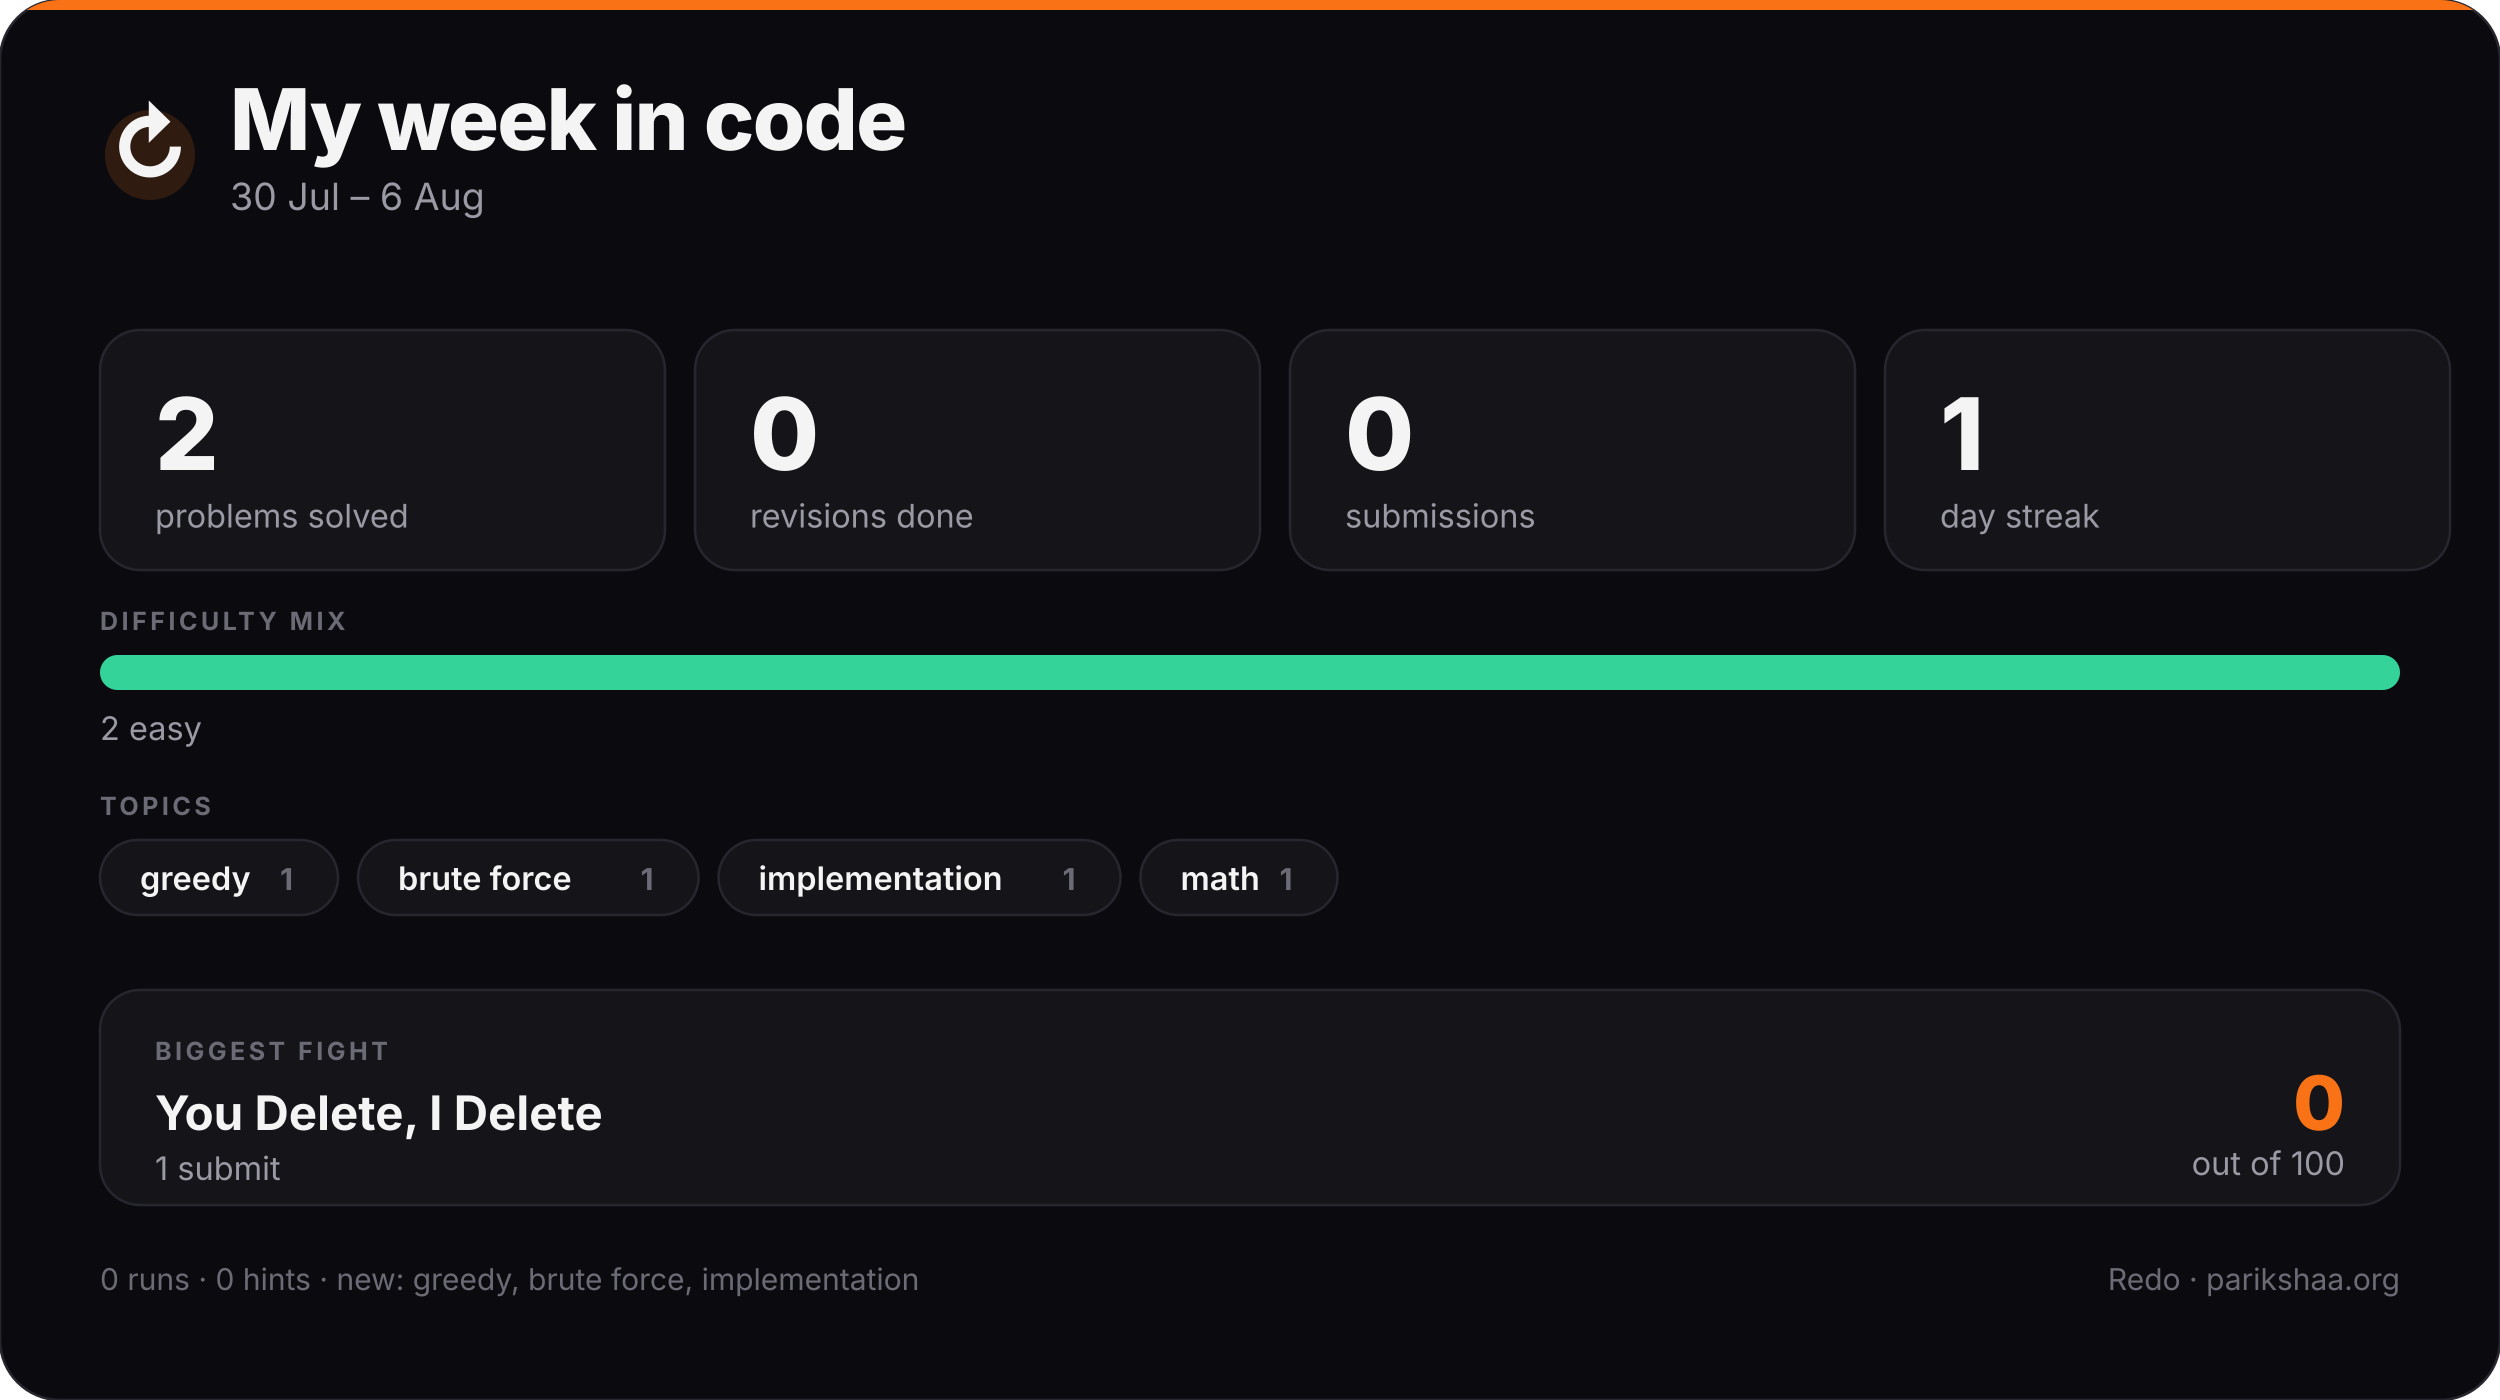
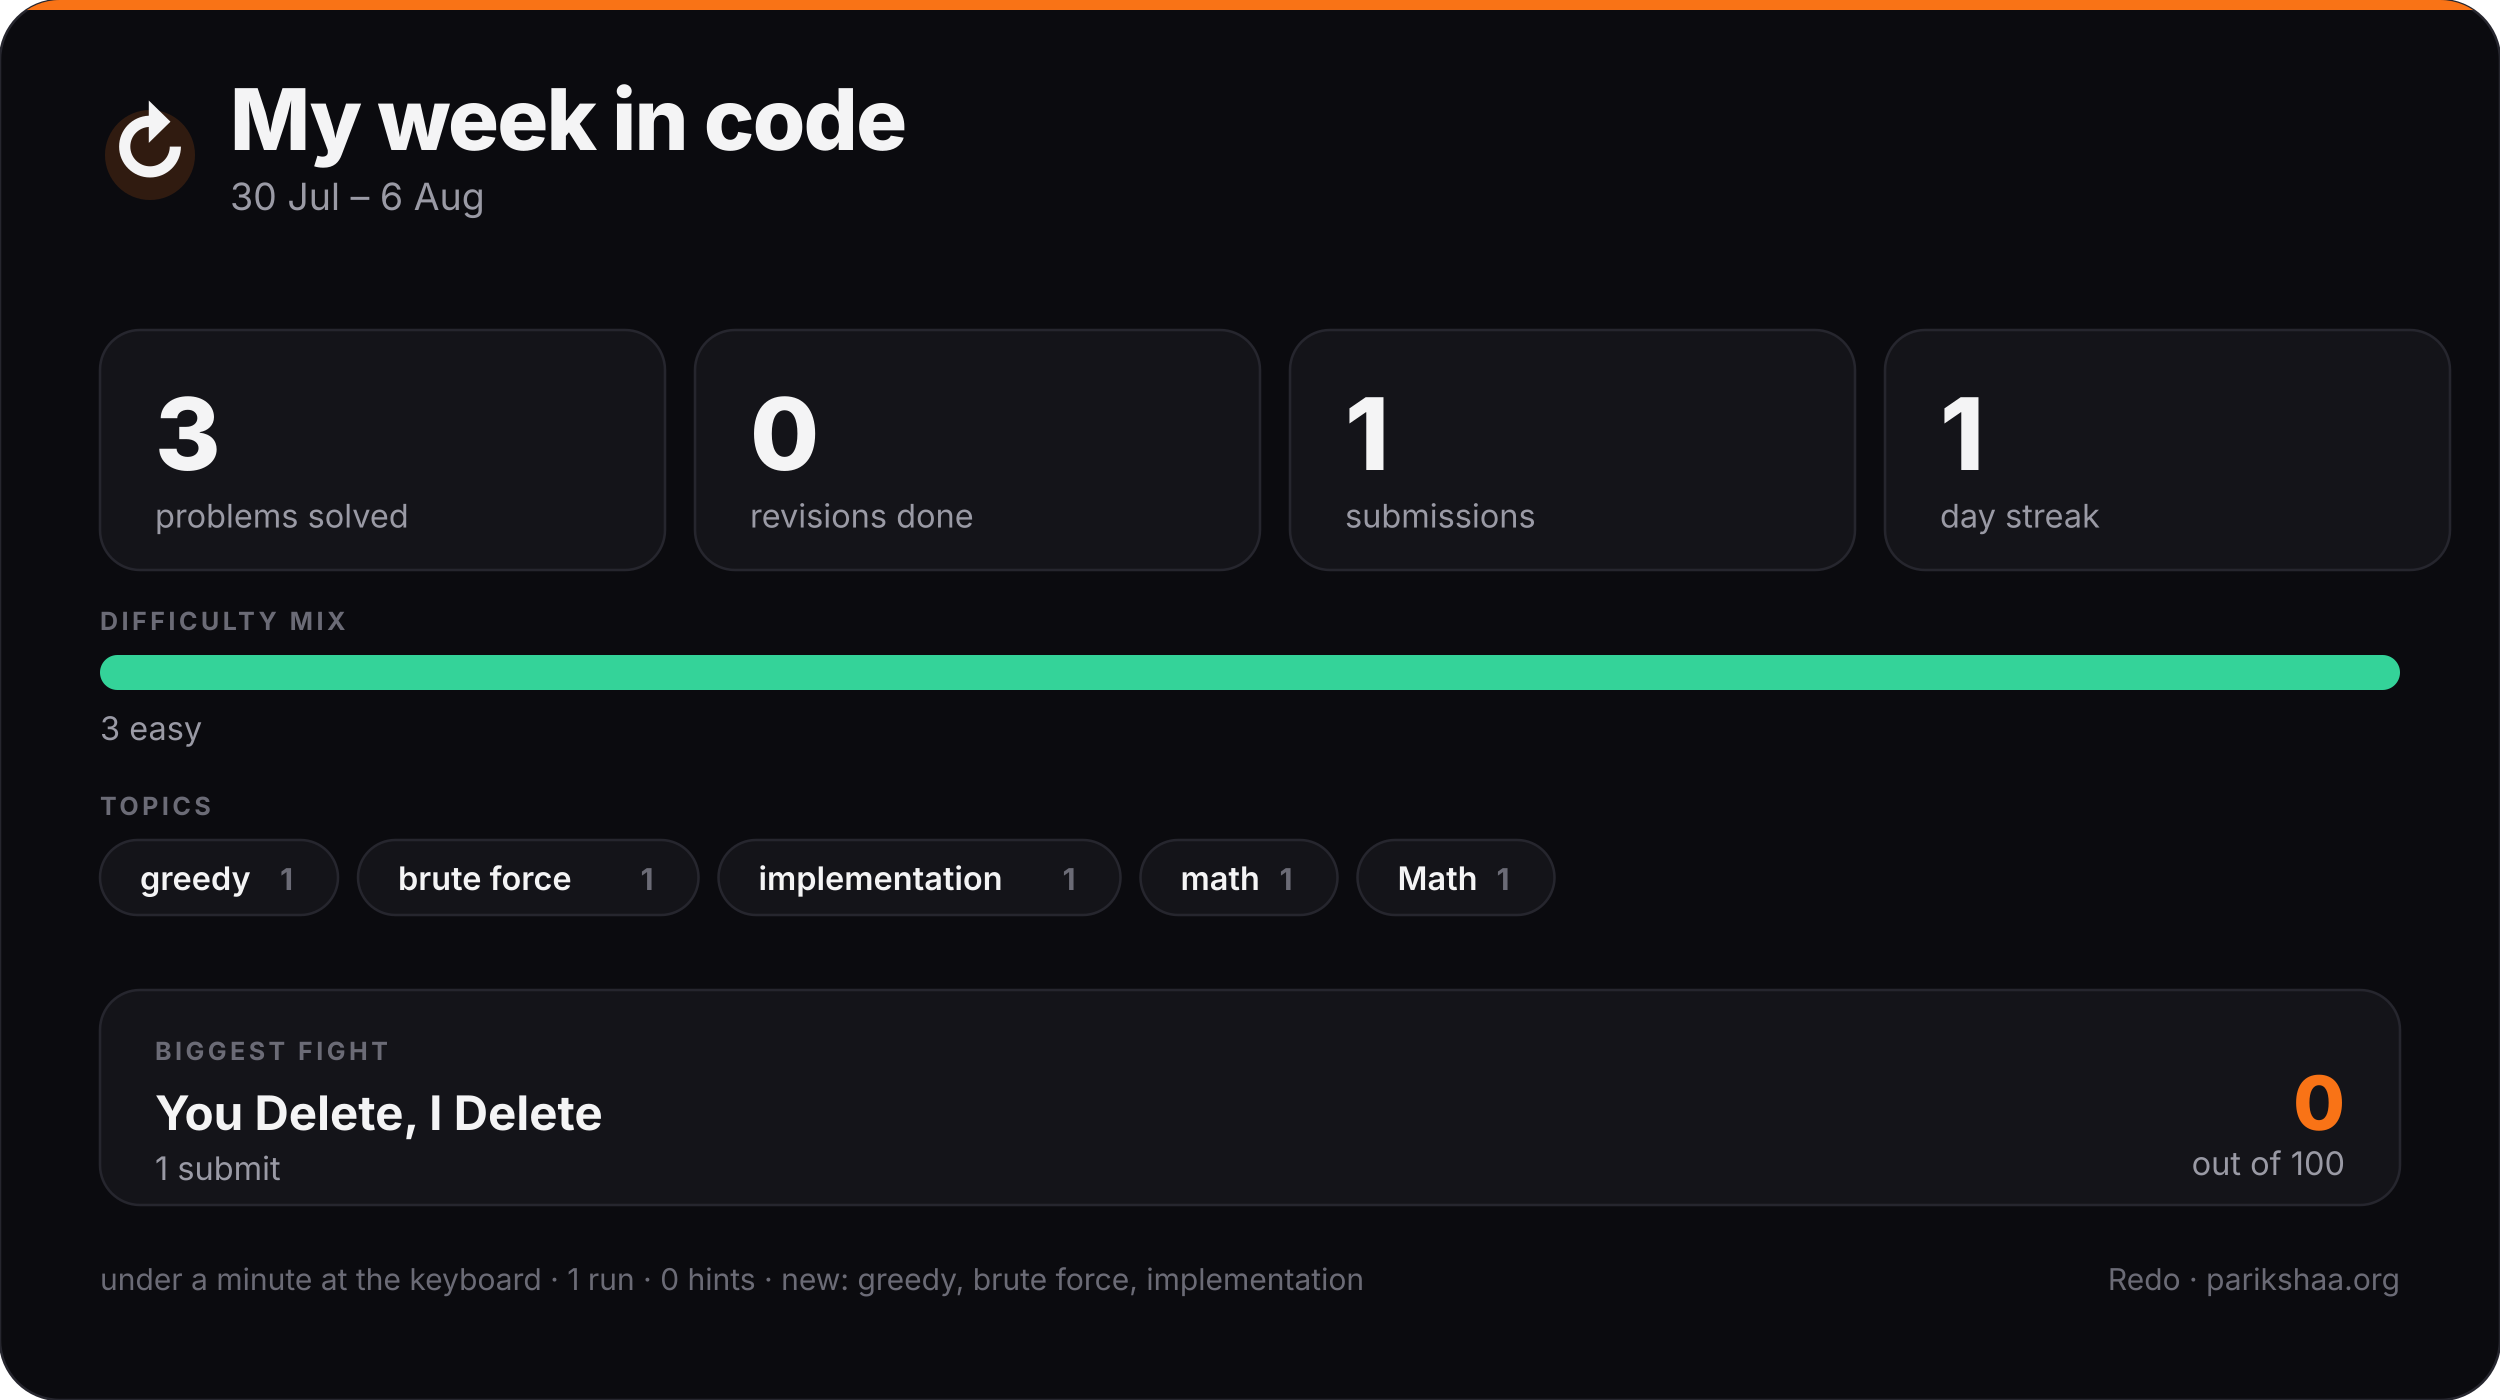
<svg xmlns="http://www.w3.org/2000/svg" width="1000" height="560" viewBox="0 0 1000 560" role="img" aria-label="Week in code">
  <style>
    text { font-family: -apple-system, BlinkMacSystemFont, "Segoe UI", Inter, sans-serif; }
    .title { fill: #f4f4f5; font-size: 34px; font-weight: 800; letter-spacing: -0.02em; }
    .sub { fill: #9a9aa5; font-size: 15px; }
    .big { fill: #f4f4f5; font-size: 40px; font-weight: 800; letter-spacing: -0.02em; }
    .small { fill: #9a9aa5; font-size: 13px; }
    .label { fill: #6b6b76; font-size: 10px; letter-spacing: 0.14em; font-weight: 700; }
    .chip { fill: #f4f4f5; font-size: 13px; font-weight: 600; }
    .chipCount { fill: #6b6b76; font-size: 12px; font-weight: 700; }
    .fightTitle { fill: #f4f4f5; font-size: 19px; font-weight: 700; }
    .fightScore { fill: #f97316; font-size: 30px; font-weight: 800; }
    .foot { fill: #6b6b76; font-size: 12px; }
    .rise { animation: rise 620ms cubic-bezier(.2,.8,.2,1) both; }
    @keyframes rise { from { opacity: 0; transform: translateY(8px); } to { opacity: 1; transform: none; } }
    @media (prefers-reduced-motion: reduce) { .rise { animation: none; } }
  </style>
  <defs>
    <clipPath id="card">
      <rect width="1000" height="560" rx="24" />
    </clipPath>
  </defs>
  <rect width="1000" height="560" rx="24" fill="#0b0b0f" stroke="#26262e" />
  <rect x="0" y="0" width="1000" height="4" fill="#f97316" clip-path="url(#card)" />
  <circle cx="60" cy="62" r="18" fill="#f97316" opacity="0.16" />
  <text x="60" y="71" class="title" fill="#f97316" text-anchor="middle" font-size="24">↻</text>
  <text x="92" y="60" class="title">My week in code</text>
  <text x="92" y="84" class="sub">30 Jul – 6 Aug</text>
  <g class="rise" style="animation-delay:0s">
    <rect x="40" y="132" width="226" height="96" rx="16" fill="#141419" stroke="#26262e" />
-     <text x="62" y="188" class="big">2</text>
+     <text x="62" y="188" class="big">3</text>
    <text x="62" y="211" class="small">problems solved</text>
  </g>
  <g class="rise" style="animation-delay:0.07s">
    <rect x="278" y="132" width="226" height="96" rx="16" fill="#141419" stroke="#26262e" />
    <text x="300" y="188" class="big">0</text>
    <text x="300" y="211" class="small">revisions done</text>
  </g>
  <g class="rise" style="animation-delay:0.14s">
    <rect x="516" y="132" width="226" height="96" rx="16" fill="#141419" stroke="#26262e" />
-     <text x="538" y="188" class="big">0</text>
+     <text x="538" y="188" class="big">1</text>
    <text x="538" y="211" class="small">submissions</text>
  </g>
  <g class="rise" style="animation-delay:0.21s">
    <rect x="754" y="132" width="226" height="96" rx="16" fill="#141419" stroke="#26262e" />
    <text x="776" y="188" class="big">1</text>
    <text x="776" y="211" class="small">day streak</text>
  </g>
  <text x="40" y="252" class="label">DIFFICULTY MIX</text>
  <rect x="40" y="262" width="920" height="14" rx="7" fill="#34d399" />
-   <text x="40" y="296" class="small" fill="#34d399">2 easy</text>
+   <text x="40" y="296" class="small" fill="#34d399">3 easy</text>
  <text x="40" y="326" class="label">TOPICS</text>
  <g class="rise">
    <rect x="40" y="336" width="95.2" height="30" rx="15" fill="#141419" stroke="#26262e" />
    <text x="56" y="356" class="chip">greedy</text>
    <text x="117.2" y="356" class="chipCount" text-anchor="end">1</text>
  </g>
  <g class="rise">
    <rect x="143.2" y="336" width="136.2" height="30" rx="15" fill="#141419" stroke="#26262e" />
    <text x="159.2" y="356" class="chip">brute force</text>
    <text x="261.4" y="356" class="chipCount" text-anchor="end">1</text>
  </g>
  <g class="rise">
    <rect x="287.4" y="336" width="160.8" height="30" rx="15" fill="#141419" stroke="#26262e" />
    <text x="303.4" y="356" class="chip">implementation</text>
    <text x="430.2" y="356" class="chipCount" text-anchor="end">1</text>
  </g>
  <g class="rise">
    <rect x="456.2" y="336" width="78.8" height="30" rx="15" fill="#141419" stroke="#26262e" />
    <text x="472.2" y="356" class="chip">math</text>
    <text x="517" y="356" class="chipCount" text-anchor="end">1</text>
  </g>
+   <g class="rise">
+     <rect x="543" y="336" width="78.8" height="30" rx="15" fill="#141419" stroke="#26262e" />
+     <text x="559" y="356" class="chip">Math</text>
+     <text x="603.8" y="356" class="chipCount" text-anchor="end">1</text>
+   </g>
  <g class="rise" style="animation-delay:.25s">
    <rect x="40" y="396" width="920" height="86" rx="16" fill="#141419" stroke="#26262e" />
    <text x="62" y="424" class="label">BIGGEST FIGHT</text>
    <text x="62" y="452" class="fightTitle">You Delete, I Delete</text>
    <text x="62" y="472" class="small">1 submit</text>
    <text x="938" y="452" class="fightScore" text-anchor="end">0</text>
    <text x="938" y="470" class="small" text-anchor="end">out of 100</text>
  </g>
-   <text x="40" y="516" class="foot">0 runs · 0 hints · new: greedy, brute force, implementation</text>
+   <text x="40" y="516" class="foot">under a minute at the keyboard · 1 run · 0 hints · new: greedy, brute force, implementation</text>
  <text x="960" y="516" class="foot" text-anchor="end">Redo · parikshaa.org</text>
</svg>
